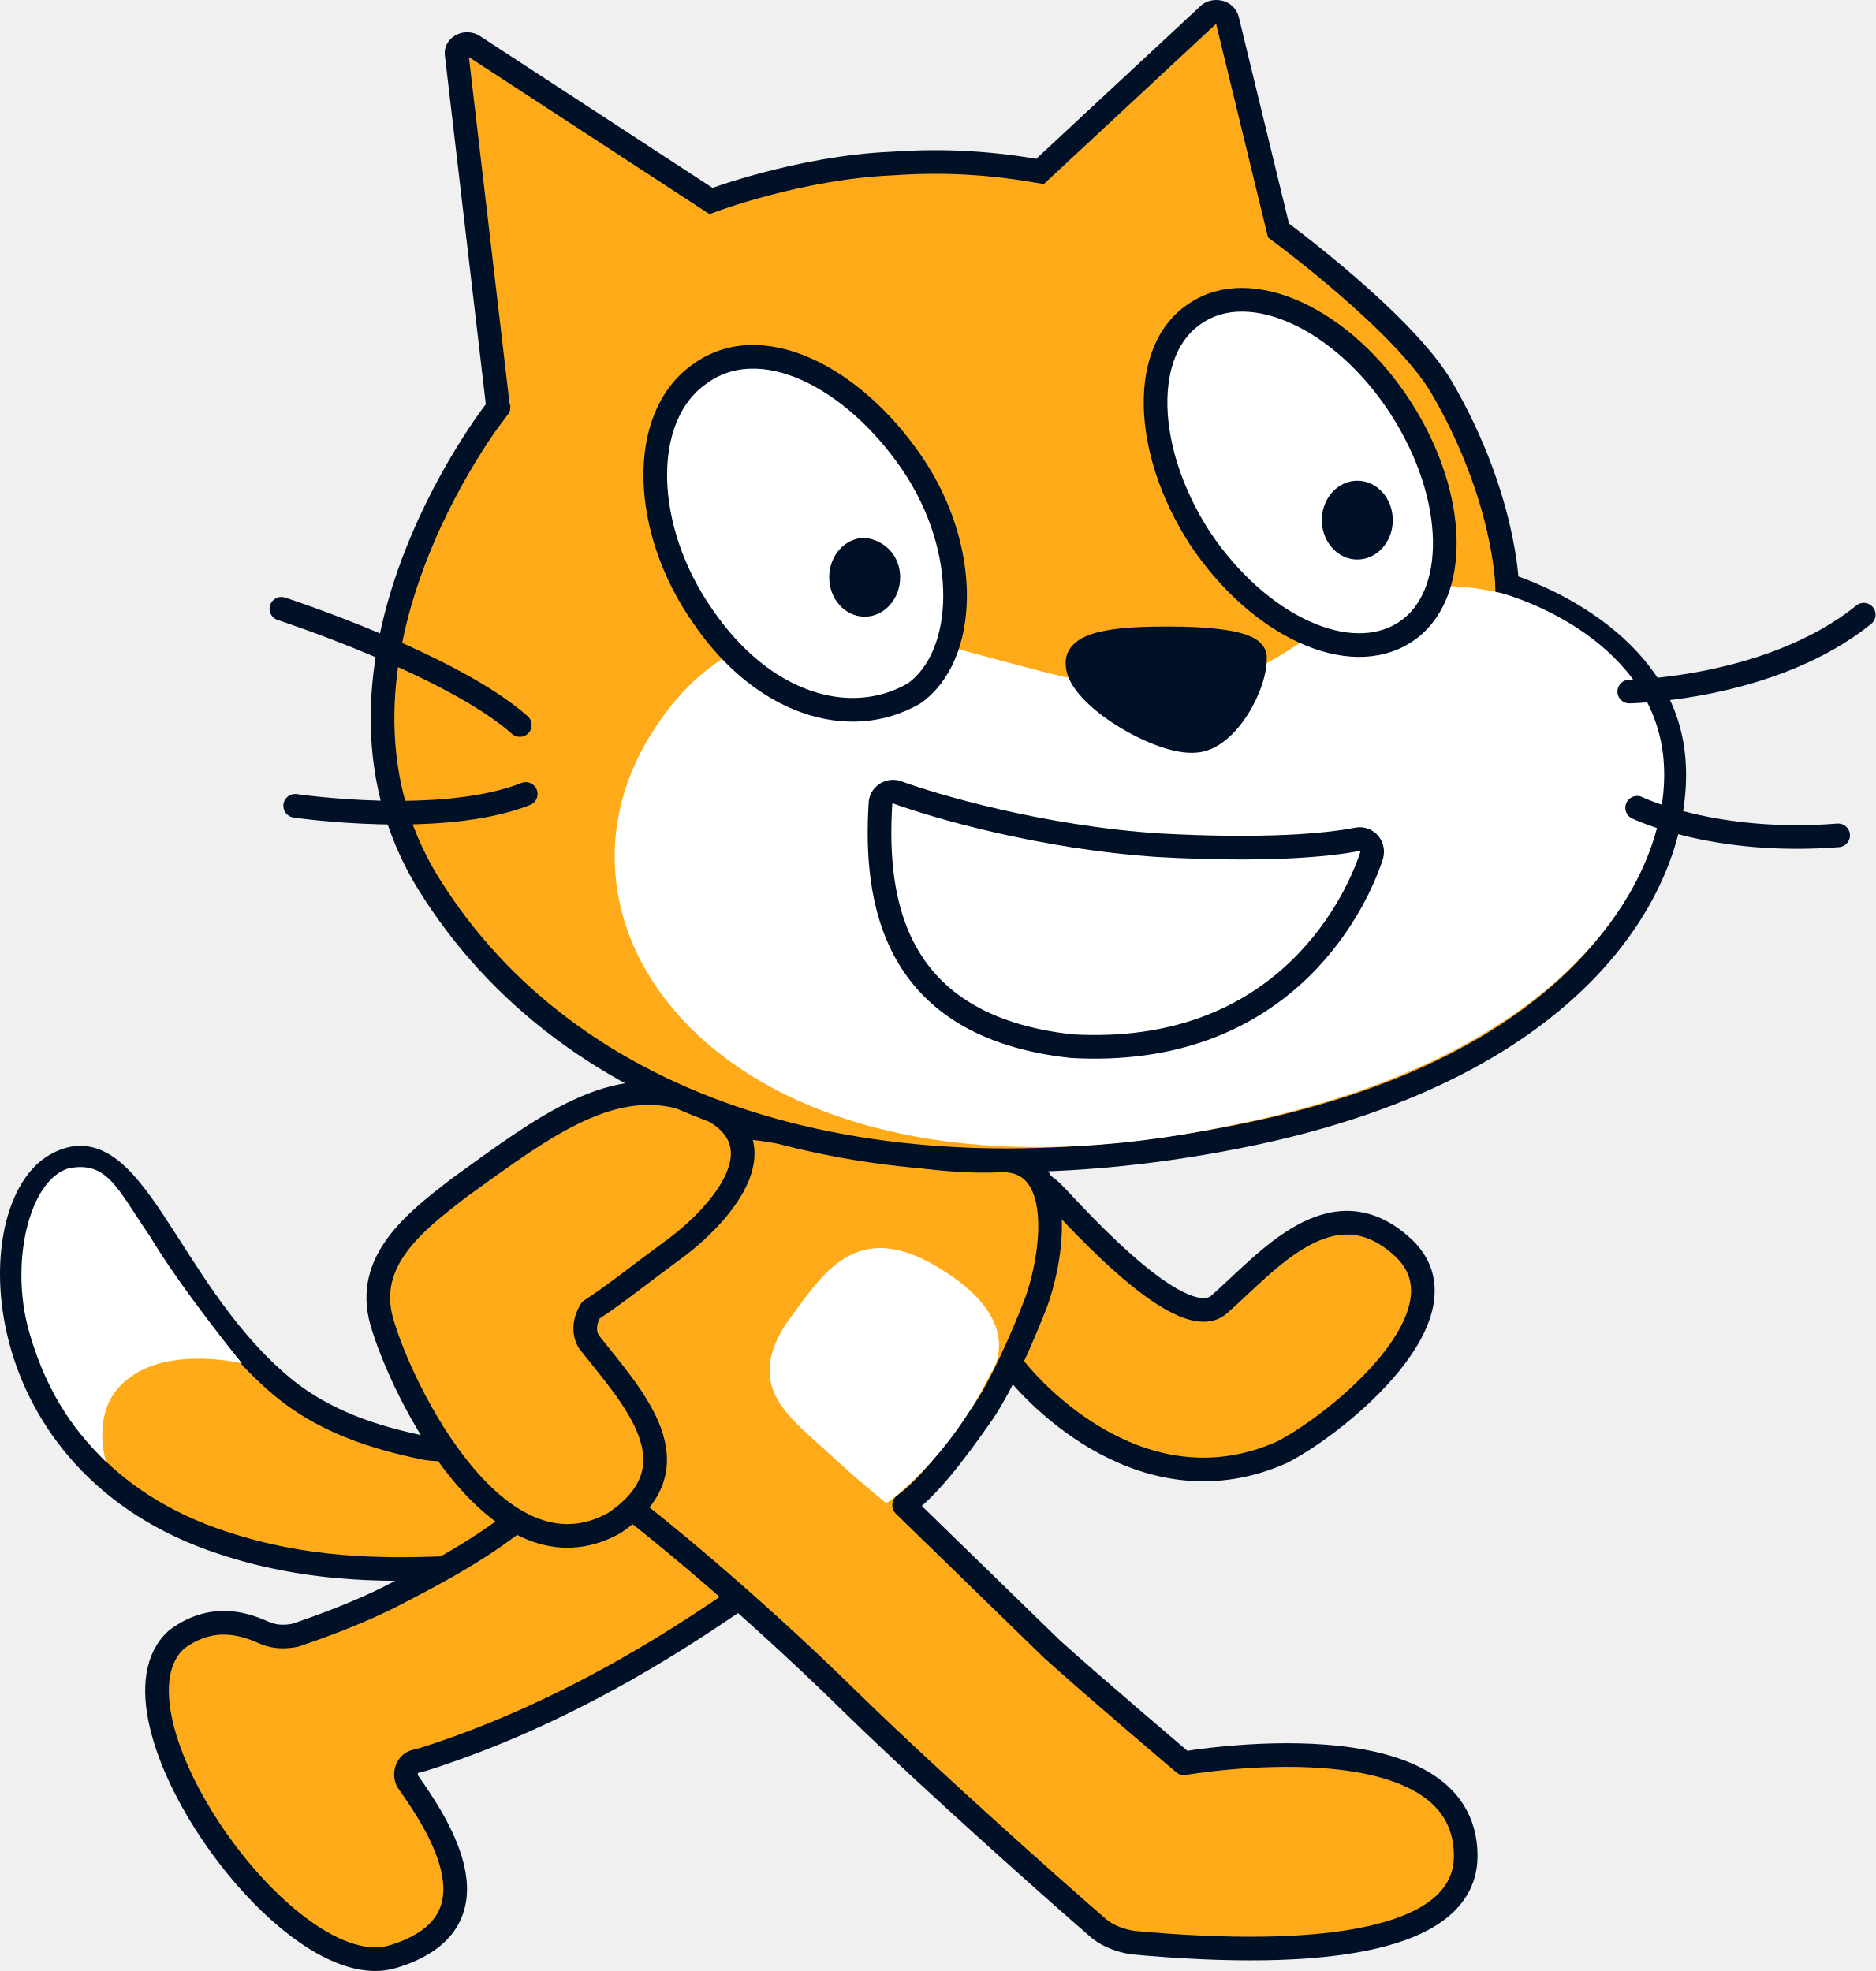
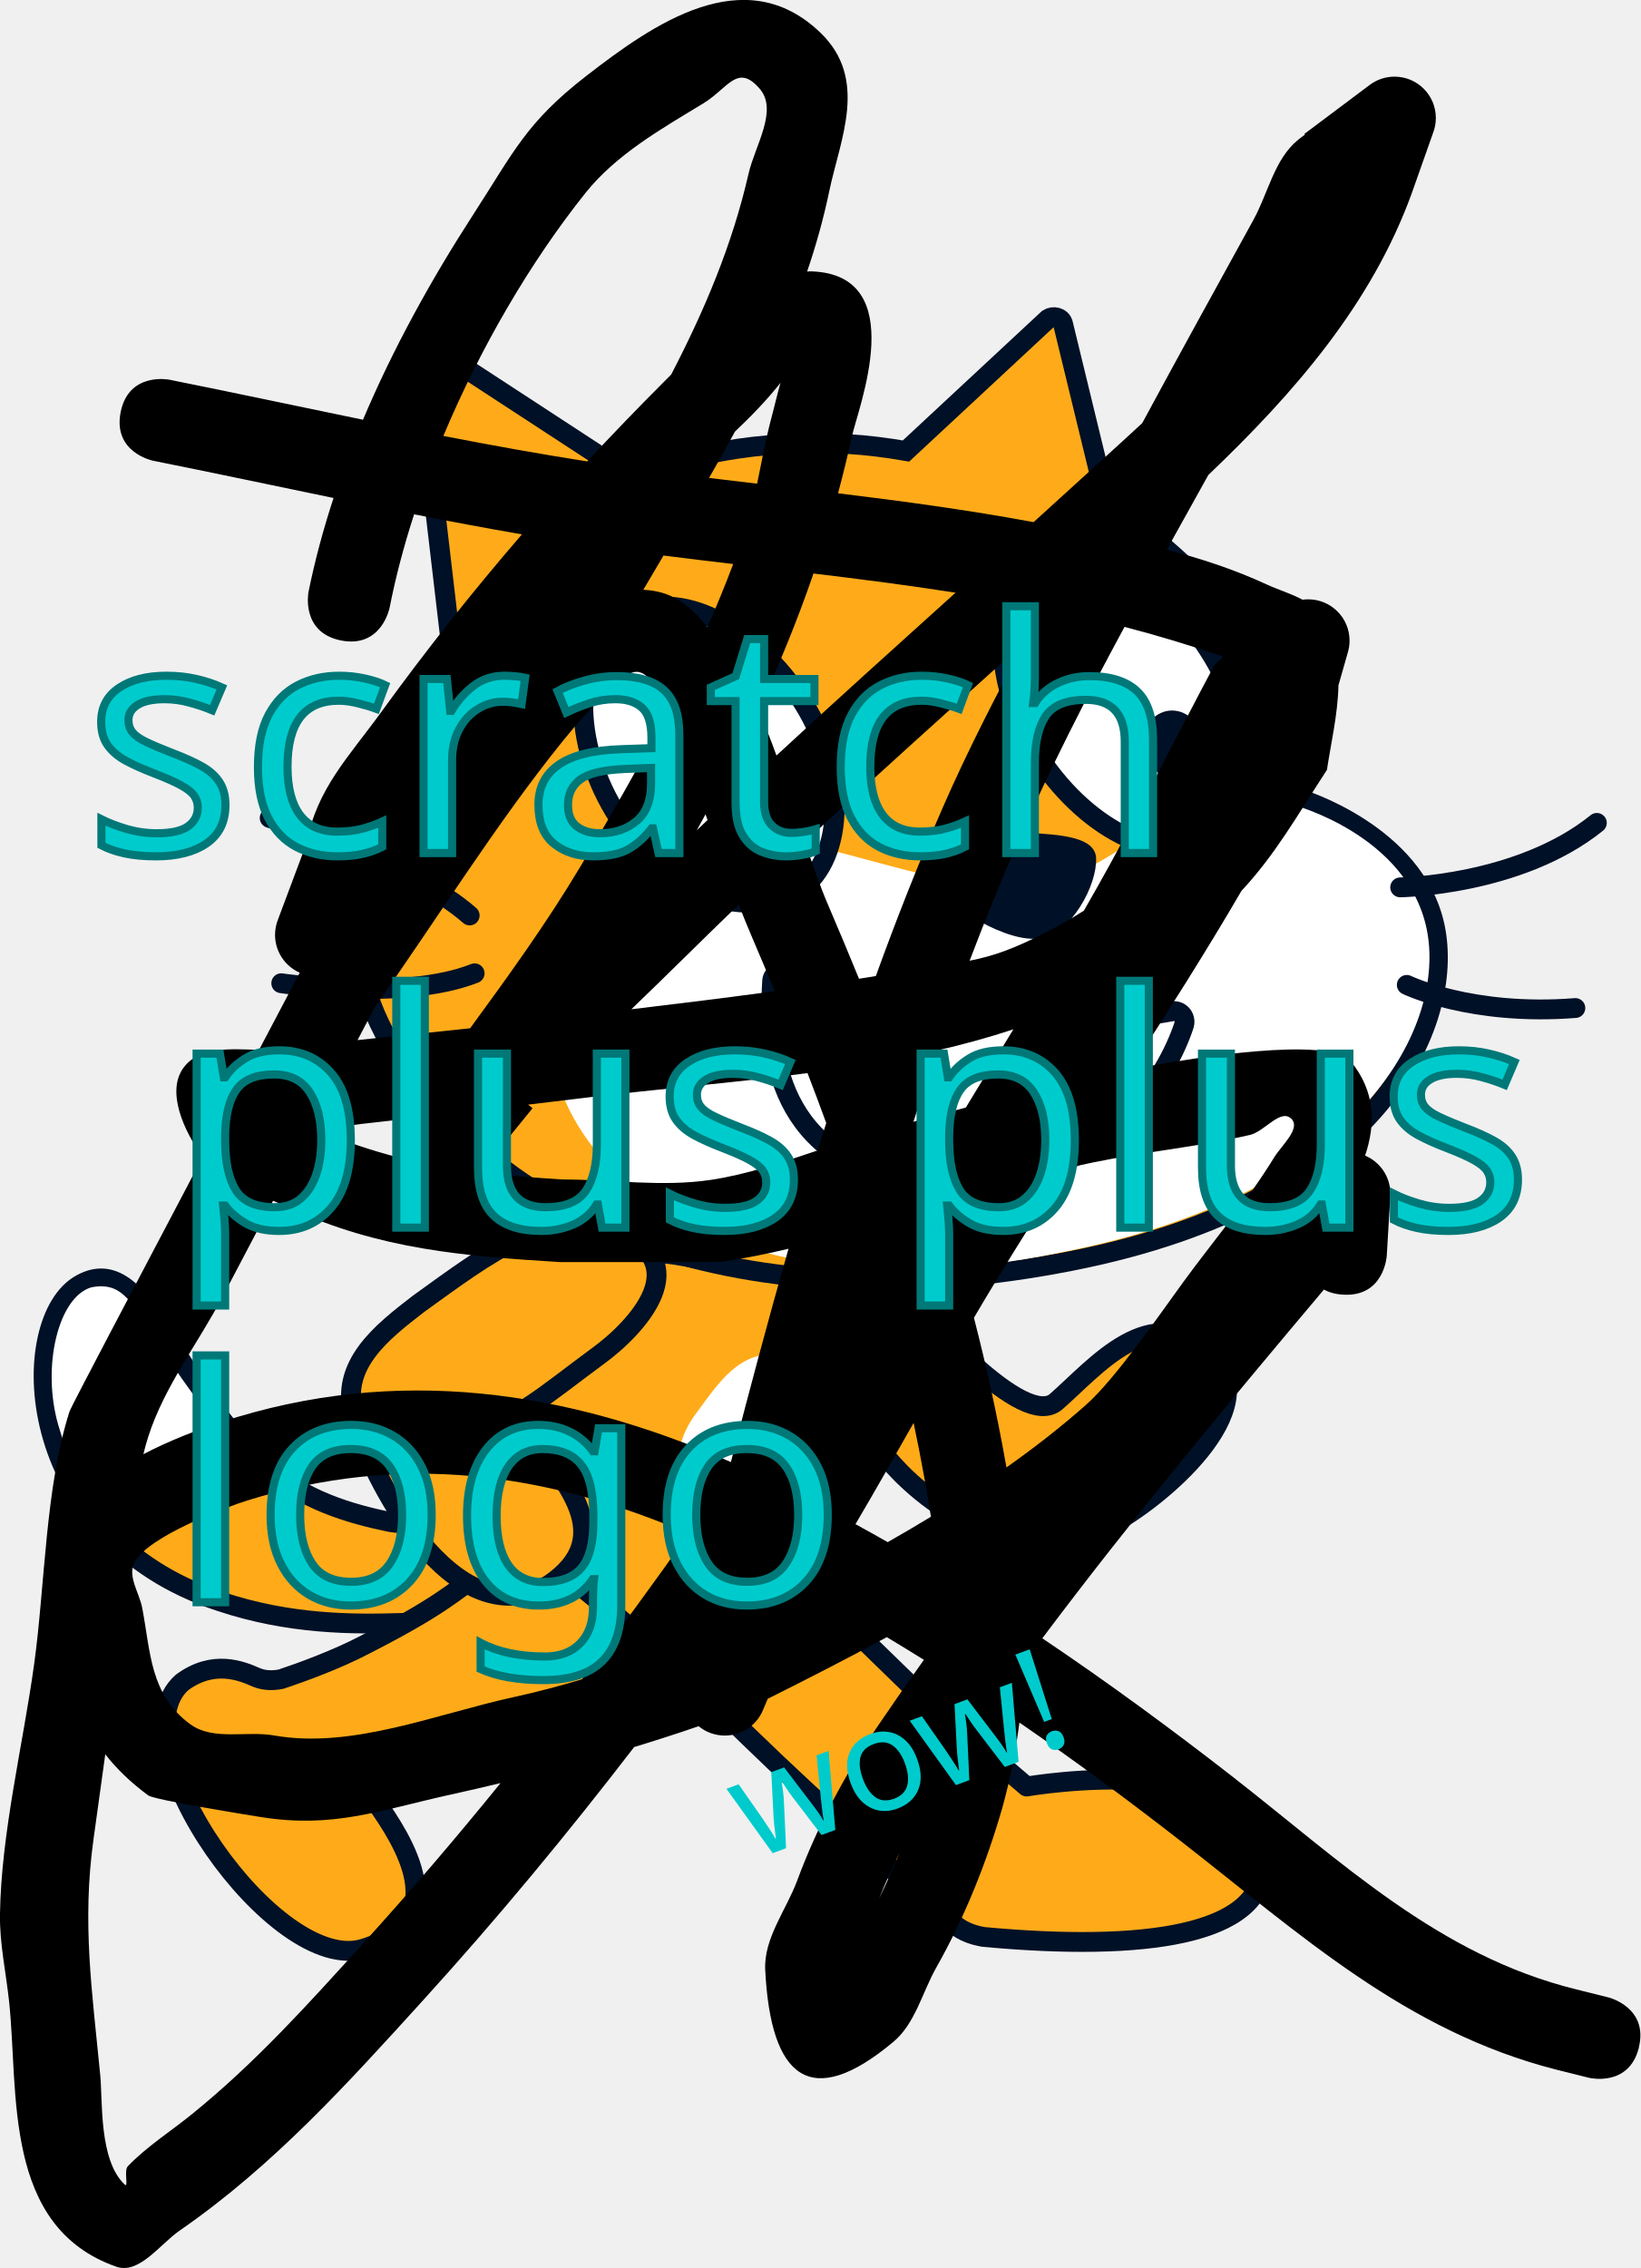
- <svg xmlns="http://www.w3.org/2000/svg" width="95.179" height="100.042" viewBox="0.321 0.3 95.179 100.042" version="1.1" xml:space="preserve">
-   <g>
-     <g id="Page-1" stroke="none" fill-rule="evenodd">
-       <g id="costume1">
-         <g id="costume1.1">
-           <g id="tail">
-             <path d="M 21.9 73.8 C 19.5 73.3 16.6 72.5 14.2 70.3 C 8.7 65.4 7 57.3 3.2 59.4 C -0.7 61.5 -0.6 74.6 11.6 78.6 C 15.8 80 19.6 80 22.7 79.9 C 23.5 79.9 30.4 79.2 32.8 75.8 C 35.2 72.4 33.5 71.5 32.7 71.1 C 31.8 70.6 25.3 74.4 21.9 73.8 Z " stroke="#001026" stroke-width="1.2" fill="#FFAB19" stroke-linecap="round" stroke-linejoin="round" />
-             <path d="M 3.8 59.6 C 1.8 60.2 0.8 64.4 1.8 67.9 C 2.8 71.4 4.4 73.2 5.7 74.5 C 5.5 73.8 5.1 71.6 6.8 70.3 C 8.9 68.6 12.6 69.5 12.6 69.5 C 12.6 69.5 9.5 65.7 7.9 63 C 6.3 60.7 5.8 59.2 3.8 59.6 Z " id="detail" fill="#FFFFFF" stroke-width="1" />
-           </g>
-           <path d="M37.7,81.5 C35.9,82.7 29.7,87.1 21.8,89.6 L21.4,89.7 C21,89.8 20.8,90.3 21,90.7 C22.7,93.1 25.8,97.9 20.3,99.6 C15,101.3 5.1,87.2 9.3,83.5 C11.2,82.1 12.9,82.8 13.8,83.2 C14.3,83.4 14.8,83.4 15.3,83.3 C16.5,82.9 18.7,82.1 20.4,81.2 C24.7,79 25.7,78.1 27.7,76.6 C29.7,75.1 34.3,71.4 38,74.6 C41.2,77.3 39.4,80.3 37.7,81.5 Z" id="leg" stroke="#001026" stroke-width="1.2" fill="#FFAB19" stroke-linecap="round" stroke-linejoin="round" />
-           <path d="M53.6,60.7 C54.1,61.1 60.2,68.3 62.2,66.5 C64.6,64.4 67.9,60.3 71.5,63.6 C75.1,66.9 68.3,72.5 65.4,74 C58.5,77.1 52.9,71.2 51.7,69.6 C50.5,68 48.4,65.3 48.4,62.7 C48.5,59.9 51.9,59.2 53.6,60.7 Z" id="arm" stroke="#001026" stroke-width="1.2" fill="#FFAB19" stroke-linecap="round" stroke-linejoin="round" />
-           <g id="body-and-leg">
-             <path d="M 46.2 76.7 C 47.4 75.8 48.6 74.3 50.2 72 C 51.5 70.1 52.9 66.4 52.9 66.4 C 53.8 63.9 54.4 59.1 51.1 59.2 C 48.9 59.3 46.9 59 43.5 58.5 C 37.5 57.3 36.4 56.5 33.9 60.6 C 31.2 65.4 24.3 68.9 32.8 77.2 C 32.8 77.2 37.7 81 43.6 86.8 C 47.6 90.7 53.9 96.3 56.1 98.2 C 56.6 98.6 57.2 98.8 57.8 98.9 C 67.5 99.8 74.7 98.8 74.7 94.5 C 74.7 87.3 60.4 89.8 60.4 89.8 C 60.4 89.8 55.8 85.9 53.7 84 L 46.2 76.7 Z " id="body" stroke="#001026" stroke-width="1.2" fill="#FFAB19" stroke-linecap="round" stroke-linejoin="round" />
-             <path d="M 50.6 70 C 50.6 70 52.5 67.5 48.2 64.8 C 43.7 61.9 42 65.1 40.2 67.5 C 38.2 70.6 40.2 72.1 42.2 73.9 C 43.8 75.4 45.3 76.6 45.3 76.6 C 45.3 76.6 48.4 74.5 50.6 70 Z " id="tummy" fill="#FFFFFF" stroke-width="1" />
-           </g>
-           <path d="M30.2,68.4 C32.4,71.2 35.8,74.7 31.5,77.6 C25.6,80.9 20.7,70.9 19.7,67.4 C18.8,64.3 21.4,62.3 23.6,60.6 C27.9,57.5 31.5,54.7 35.5,56.2 C40.5,58 36.9,62 34.4,63.8 C32.9,64.9 31.4,66.1 30.3,66.8 C30,67.3 29.9,67.9 30.2,68.4 Z" id="arm" stroke="#001026" stroke-width="1.2" fill="#FFAB19" stroke-linecap="round" stroke-linejoin="round" />
-           <g id="head">
-             <path d="M 53.1 9 C 50.8 8.6 48.4 8.4 45.6 8.6 C 40.9 8.8 36.4 10.5 36.4 10.5 L 24.3 2.6 C 23.9 2.4 23.4 2.7 23.5 3.1 L 25.6 21 C 26.2 20.2 15 33.8 22.1 45.2 C 29.2 56.6 44.3 61.7 63.1 58 C 81.9 54.3 86.3 43.5 85.1 37.8 C 83.9 32.1 76.8 30 76.8 30 C 76.8 30 76.7 25.5 73.5 20 C 71.6 16.7 65.2 12 65.2 12 L 62.6 1.3 C 62.5 0.9 62 0.8 61.7 1 L 53.1 9 Z " stroke="#001026" stroke-width="1.2" fill="#FFAB19" />
-             <path d="M 76.5 30.4 C 76.5 30.4 83.4 32.2 84.6 37.9 C 85.8 43.6 81 53.9 62.4 57.5 C 38.2 62.5 26.7 48.1 33.4 37.5 C 40.1 26.8 51.6 35.9 60 35.3 C 67.2 34.8 68 28.5 76.5 30.4 Z " id="face" fill="#FFFFFF" stroke-width="1" />
-             <path d="M 45 41.1 C 45 40.7 45.4 40.4 45.8 40.5 C 47.7 41.2 53.1 42.8 59.1 43.2 C 64.5 43.5 67.7 43.2 69.2 42.9 C 69.7 42.8 70.1 43.3 69.9 43.8 C 69 46.5 65.2 54 54.7 53.4 C 45.6 52.4 44.7 46 45 41.1 Z " id="mouth" stroke="#001026" stroke-width="1.2" fill="#FFFFFF" stroke-linecap="round" stroke-linejoin="round" />
-             <path d="M 83 35.4 C 83 35.4 90.2 35.3 94.9 31.5 " id="whisker" stroke="#001026" stroke-width="1.2" stroke-linecap="round" stroke-linejoin="round" fill="none" />
-             <path d="M 83.4 41.3 C 83.4 41.3 87.3 43.2 93.6 42.7 " id="whisker" stroke="#001026" stroke-width="1.2" stroke-linecap="round" stroke-linejoin="round" fill="none" />
-             <path d="M 59.6 32.7 C 61.7 32.7 63.9 32.9 64 33.6 C 64.1 35 62.6 37.8 61 37.9 C 59.2 38.1 55 35.6 55 34 C 54.9 32.8 57.6 32.7 59.6 32.7 Z " id="nose" stroke="#001026" stroke-width="1.2" fill="#001026" stroke-linecap="round" stroke-linejoin="round" />
-             <path d="M 14.6 31.2 C 14.6 31.2 23.2 34 26.7 37.1 " id="whisker" stroke="#001026" stroke-width="1.2" stroke-linecap="round" stroke-linejoin="round" fill="none" />
-             <path d="M 15.3 41.2 C 15.3 41.2 22.7 42.3 27 40.6 " id="whisker" stroke="#001026" stroke-width="1.2" stroke-linecap="round" stroke-linejoin="round" fill="none" />
-             <g id="eye">
-               <path d="M 71.4 21 C 74.3 25.5 74.4 30.6 71.6 32.4 C 68.8 34.2 64.2 32.1 61.2 27.6 C 58.3 23.1 58.2 18 61 16.2 C 63.8 14.3 68.5 16.5 71.4 21 Z " id="pupil" stroke="#001026" stroke-width="1.2" fill="#FFFFFF" stroke-linecap="round" stroke-linejoin="round" />
-               <path d="M 71 26.7 C 71 27.8 70.2 28.7 69.2 28.7 C 68.2 28.7 67.4 27.8 67.4 26.7 C 67.4 25.6 68.2 24.7 69.2 24.7 C 70.2 24.7 71 25.6 71 26.7 " id="pupil" fill="#001026" stroke-width="1" />
-             </g>
-             <g id="eye">
-               <path d="M 46.6 23.8 C 49.6 28.2 49.4 33.6 46.7 35.5 C 43.4 37.4 39 36 36 31.6 C 32.9 27.2 32.7 21.5 35.8 19.3 C 38.9 17 43.6 19.4 46.6 23.8 Z " stroke="#001026" stroke-width="1.2" fill="#FFFFFF" stroke-linecap="round" stroke-linejoin="round" />
-               <path d="M 46 29.6 C 46 30.7 45.2 31.6 44.2 31.6 C 43.2 31.6 42.4 30.7 42.4 29.6 C 42.4 28.5 43.2 27.6 44.2 27.6 C 45.2 27.7 46 28.5 46 29.6 " id="pupil" fill="#001026" stroke-width="1" />
-             </g>
-           </g>
+ <svg xmlns="http://www.w3.org/2000/svg" version="1.1" width="99.257" height="137.215" viewBox="0,0,99.257,137.215">
+   <g transform="translate(-190.3715,-111.3927)">
+     <g data-paper-data="{&quot;isPaintingLayer&quot;:true}" stroke-miterlimit="10" stroke-dasharray="" stroke-dashoffset="0" style="mix-blend-mode: normal">
+       <g fill-rule="evenodd">
+         <path d="M224.789,200.779c0.8,0.4 2.5,1.3 0.1,4.7c-2.4,3.4 -9.3,4.1 -10.1,4.1c-3.1,0.1 -6.9,0.1 -11.1,-1.3c-12.2,-4 -12.3,-17.1 -8.4,-19.2c3.8,-2.1 5.5,6 11,10.9c2.4,2.2 5.3,3 7.7,3.5c3.4,0.6 9.9,-3.2 10.8,-2.7z" fill="#ffab19" stroke="#001026" stroke-width="1.2" stroke-linecap="round" stroke-linejoin="round" />
+         <path d="M199.989,192.679c1.6,2.7 4.7,6.5 4.7,6.5c0,0 -3.7,-0.9 -5.8,0.8c-1.7,1.3 -1.3,3.5 -1.1,4.2c-1.3,-1.3 -2.9,-3.1 -3.9,-6.6c-1,-3.5 0,-7.7 2,-8.3c2,-0.4 2.5,1.1 4.1,3.4z" fill="#ffffff" stroke="none" stroke-width="1" stroke-linecap="butt" stroke-linejoin="miter" />
+         <path d="M229.789,211.179c-1.8,1.2 -8,5.6 -15.9,8.1l-0.4,0.1c-0.4,0.1 -0.6,0.6 -0.4,1c1.7,2.4 4.8,7.2 -0.7,8.9c-5.3,1.7 -15.2,-12.4 -11,-16.1c1.9,-1.4 3.6,-0.7 4.5,-0.3c0.5,0.2 1,0.2 1.5,0.1c1.2,-0.4 3.4,-1.2 5.1,-2.1c4.3,-2.2 5.3,-3.1 7.3,-4.6c2,-1.5 6.6,-5.2 10.3,-2c3.2,2.7 1.4,5.7 -0.3,6.9z" fill="#ffab19" stroke="#001026" stroke-width="1.2" stroke-linecap="round" stroke-linejoin="round" />
+         <path d="M245.689,190.379c0.5,0.4 6.6,7.6 8.6,5.8c2.4,-2.1 5.7,-6.2 9.3,-2.9c3.6,3.3 -3.2,8.9 -6.1,10.4c-6.9,3.1 -12.5,-2.8 -13.7,-4.4c-1.2,-1.6 -3.3,-4.3 -3.3,-6.9c0.1,-2.8 3.5,-3.5 5.2,-2z" fill="#ffab19" stroke="#001026" stroke-width="1.2" stroke-linecap="round" stroke-linejoin="round" />
+         <path d="M245.789,213.679c2.1,1.9 6.7,5.8 6.7,5.8c0,0 14.3,-2.5 14.3,4.7c0,4.3 -7.2,5.3 -16.9,4.4c-0.6,-0.1 -1.2,-0.3 -1.7,-0.7c-2.2,-1.9 -8.5,-7.5 -12.5,-11.4c-5.9,-5.8 -10.8,-9.6 -10.8,-9.6c-8.5,-8.3 -1.6,-11.8 1.1,-16.6c2.5,-4.1 3.6,-3.3 9.6,-2.1c3.4,0.5 5.4,0.8 7.6,0.7c3.3,-0.1 2.7,4.7 1.8,7.2c0,0 -1.4,3.7 -2.7,5.6c-1.6,2.3 -2.8,3.8 -4,4.7z" fill="#ffab19" stroke="#001026" stroke-width="1.2" stroke-linecap="round" stroke-linejoin="round" />
+         <path d="M237.389,206.279c0,0 -1.5,-1.2 -3.1,-2.7c-2,-1.8 -4,-3.3 -2,-6.4c1.8,-2.4 3.5,-5.6 8,-2.7c4.3,2.7 2.4,5.2 2.4,5.2c-2.2,4.5 -5.3,6.6 -5.3,6.6z" fill="#ffffff" stroke="none" stroke-width="1" stroke-linecap="butt" stroke-linejoin="miter" />
+         <path d="M222.289,198.079c2.2,2.8 5.6,6.3 1.3,9.2c-5.9,3.3 -10.8,-6.7 -11.8,-10.2c-0.9,-3.1 1.7,-5.1 3.9,-6.8c4.3,-3.1 7.9,-5.9 11.9,-4.4c5,1.8 1.4,5.8 -1.1,7.6c-1.5,1.1 -3,2.3 -4.1,3c-0.3,0.5 -0.4,1.1 -0.1,1.6z" fill="#ffab19" stroke="#001026" stroke-width="1.2" stroke-linecap="round" stroke-linejoin="round" />
+         <path d="M253.789,130.679c0.3,-0.2 0.8,-0.1 0.9,0.3l2.6,10.7c0,0 6.4,4.7 8.3,8c3.2,5.5 3.3,10 3.3,10c0,0 7.1,2.1 8.3,7.8c1.2,5.7 -3.2,16.5 -22,20.2c-18.8,3.7 -33.9,-1.4 -41,-12.8c-7.1,-11.4 4.1,-25 3.5,-24.2l-2.1,-17.9c-0.1,-0.4 0.4,-0.7 0.8,-0.5l12.1,7.9c0,0 4.5,-1.7 9.2,-1.9c2.8,-0.2 5.2,0 7.5,0.4z" fill="#ffab19" stroke="#001026" stroke-width="1.2" stroke-linecap="butt" stroke-linejoin="miter" />
+         <path d="M268.589,160.079c0,0 6.9,1.8 8.1,7.5c1.2,5.7 -3.6,16 -22.2,19.6c-24.2,5 -35.7,-9.4 -29,-20c6.7,-10.7 18.2,-1.6 26.6,-2.2c7.2,-0.5 8,-6.8 16.5,-4.9z" fill="#ffffff" stroke="none" stroke-width="1" stroke-linecap="butt" stroke-linejoin="miter" />
+         <path d="M237.089,170.779c0,-0.4 0.4,-0.7 0.8,-0.6c1.9,0.7 7.3,2.3 13.3,2.7c5.4,0.3 8.6,0 10.1,-0.3c0.5,-0.1 0.9,0.4 0.7,0.9c-0.9,2.7 -4.7,10.2 -15.2,9.6c-9.1,-1 -10,-7.4 -9.7,-12.3z" fill="#ffffff" stroke="#001026" stroke-width="1.2" stroke-linecap="round" stroke-linejoin="round" />
+         <path d="M286.989,161.179c-4.7,3.8 -11.9,3.9 -11.9,3.9" fill="none" stroke="#001026" stroke-width="1.2" stroke-linecap="round" stroke-linejoin="round" />
+         <path d="M285.689,172.379c-6.3,0.5 -10.2,-1.4 -10.2,-1.4" fill="none" stroke="#001026" stroke-width="1.2" stroke-linecap="round" stroke-linejoin="round" />
+         <path d="M251.689,162.379c2.1,0 4.3,0.2 4.4,0.9c0.1,1.4 -1.4,4.2 -3,4.3c-1.8,0.2 -6,-2.3 -6,-3.9c-0.1,-1.2 2.6,-1.3 4.6,-1.3z" fill="#001026" stroke="#001026" stroke-width="1.2" stroke-linecap="round" stroke-linejoin="round" />
+         <path d="M206.689,160.879c0,0 8.6,2.8 12.1,5.9" fill="none" stroke="#001026" stroke-width="1.2" stroke-linecap="round" stroke-linejoin="round" />
+         <path d="M219.089,170.279c-4.3,1.7 -11.7,0.6 -11.7,0.6" fill="none" stroke="#001026" stroke-width="1.2" stroke-linecap="round" stroke-linejoin="round" />
+         <path d="M263.489,150.679c2.9,4.5 3,9.6 0.2,11.4c-2.8,1.8 -7.4,-0.3 -10.4,-4.8c-2.9,-4.5 -3,-9.6 -0.2,-11.4c2.8,-1.9 7.5,0.3 10.4,4.8z" fill="#ffffff" stroke="#001026" stroke-width="1.2" stroke-linecap="round" stroke-linejoin="round" />
+         <path d="M263.089,156.379c0,1.1 -0.8,2 -1.8,2c-1,0 -1.8,-0.9 -1.8,-2c0,-1.1 0.8,-2 1.8,-2c1,0 1.8,0.9 1.8,2" fill="#001026" stroke="none" stroke-width="1" stroke-linecap="butt" stroke-linejoin="miter" />
+         <path d="M238.689,153.479c3,4.4 2.8,9.8 0.1,11.7c-3.3,1.9 -7.7,0.5 -10.7,-3.9c-3.1,-4.4 -3.3,-10.1 -0.2,-12.3c3.1,-2.3 7.8,0.1 10.8,4.5z" fill="#ffffff" stroke="#001026" stroke-width="1.2" stroke-linecap="round" stroke-linejoin="round" />
+         <path d="M238.089,159.279c0,1.1 -0.8,2 -1.8,2c-1,0 -1.8,-0.9 -1.8,-2c0,-1.1 0.8,-2 1.8,-2c1,0.1 1.8,0.9 1.8,2" fill="#001026" stroke="none" stroke-width="1" stroke-linecap="butt" stroke-linejoin="miter" />
+       </g>
+       <g fill-rule="nonzero" stroke-linecap="butt" stroke-linejoin="miter">
+         <g>
+           <path d="M289.531,235.278c-0.606,2.425 -3.032,1.819 -3.032,1.819l-1.98,-0.495c-9.102,-2.323 -15.46,-8.18 -22.667,-13.792c-3.153,-2.456 -6.429,-4.884 -9.802,-7.203c-0.211,1.69 -0.544,3.393 -1.024,5.125c-0.965,3.368 -2.29,6.664 -4.013,9.715c-0.848,1.502 -1.266,3.374 -2.59,4.481c-5.011,4.19 -7.425,2.203 -7.752,-4.358c-0.095,-1.915 1.273,-3.616 1.939,-5.414c1.219,-3.286 2.895,-6.422 4.862,-9.323c0.918,-1.353 1.851,-2.693 2.799,-4.02c-0.744,-0.465 -1.492,-0.922 -2.243,-1.372c-2.414,1.309 -4.84,2.545 -7.205,3.73l-0.271,0.642c-0.366,0.926 -1.269,1.582 -2.326,1.582c-0.601,0 -1.153,-0.212 -1.584,-0.566c-1.305,0.448 -2.603,0.867 -3.902,1.262c-4.02,5.23 -8.24,10.331 -12.728,15.274c-4.593,5.058 -9.09,10.053 -14.758,13.969c-1.216,0.84 -2.461,2.683 -3.855,2.192c-6.882,-2.426 -5.892,-10.55 -6.476,-16.03c-0.187,-1.758 -0.578,-3.508 -0.553,-5.276c0.071,-4.935 1.395,-10.27 2.07,-15.165c0.659,-4.786 0.669,-10.693 2.143,-15.283c0.087,-0.271 4.576,-8.776 4.825,-9.25c1.076,-2.045 2.152,-4.091 3.229,-6.136c-1.115,-1.516 -2.265,-3.988 -1.124,-5.445c0.972,-1.242 2.792,-1.083 4.533,-1.032c0.82,-1.556 1.64,-3.112 2.46,-4.668c-0.879,-0.387 -1.493,-1.266 -1.493,-2.289c0,-0.329 0.064,-0.644 0.179,-0.932l1.735,-4.628c0.597,-3.263 2.568,-5.236 4.469,-7.862c2.713,-3.748 5.56,-7.339 8.554,-10.808c-2.179,-0.376 -4.353,-0.785 -6.523,-1.213c-0.621,1.914 -1.123,3.817 -1.486,5.67c0,0 -0.49,2.451 -2.942,1.961c-2.451,-0.49 -1.961,-2.942 -1.961,-2.942c0.388,-1.907 0.9,-3.802 1.515,-5.676c-3.642,-0.752 -7.279,-1.527 -10.92,-2.255c0,0 -2.451,-0.49 -1.961,-2.942c0.49,-2.451 2.942,-1.961 2.942,-1.961c3.908,0.782 7.811,1.619 11.72,2.423c1.845,-4.363 4.171,-8.556 6.692,-12.447c2.429,-3.75 3.177,-5.533 6.827,-8.359c4.004,-3.101 9.562,-7.04 14.164,-2.604c2.92,2.815 1.183,6.447 0.529,9.581c-0.347,1.664 -0.801,3.282 -1.34,4.863c0.106,-0.01 0.211,-0.013 0.312,-0.009c5.957,0.254 2.778,8.242 2.394,10.001c-0.253,1.158 -0.532,2.298 -0.835,3.423c3.957,0.484 7.906,1.017 11.832,1.746c0.82,-0.743 1.639,-1.488 2.456,-2.234c1.356,-1.237 2.746,-2.483 4.118,-3.759c2.22,-4.111 4.476,-8.205 6.728,-12.295c0.89,-1.616 1.264,-3.667 2.692,-4.834c0.138,-0.113 0.279,-0.22 0.423,-0.323l-0.032,-0.042l3.933,-2.95c0.421,-0.323 0.948,-0.515 1.52,-0.515c1.381,0 2.5,1.119 2.5,2.5c0,0.312 -0.057,0.611 -0.162,0.887l-1.282,3.632c-2.44,6.749 -7.138,12.133 -12.32,17.079c-0.835,1.505 -1.677,3.012 -2.516,4.524c2.046,0.527 4.06,1.182 6.044,2.099c0.69,0.319 1.491,0.557 2.172,0.924c0.112,-0.015 0.226,-0.023 0.343,-0.023c1.381,0 2.5,1.119 2.5,2.5c0,0.258 -0.039,0.507 -0.112,0.741l-0.559,1.961c-0.037,1.743 -0.455,3.514 -0.698,5.118c-1.823,2.794 -3.095,5.084 -5.173,7.322c-2.137,3.669 -4.409,7.241 -6.712,10.805c0.536,-0.102 1.073,-0.2 1.611,-0.294c1.822,-0.318 10.414,-1.788 11.727,-0.186c1.49,1.818 1.495,3.796 0.856,5.688c0.899,0.379 1.531,1.268 1.531,2.305c0,0.058 -0.002,0.115 -0.006,0.171l-0.214,3.591c0,0 -0.149,2.496 -2.645,2.346c-0.475,-0.028 -0.854,-0.142 -1.157,-0.307c-5.841,6.939 -11.618,13.868 -17.038,21.098c3.958,2.66 7.794,5.479 11.474,8.343c6.593,5.133 12.472,10.835 20.823,12.895l1.974,0.493c0,0 2.425,0.606 1.819,3.032zM217.588,219.977c-4.366,0.971 -7.064,2.041 -11.449,1.346c-0.84,-0.133 -6.436,-1.037 -6.799,-1.307c-1.087,-0.806 -1.932,-1.628 -2.599,-2.49c-0.235,1.706 -0.471,3.412 -0.709,5.118c-0.708,5.072 -0.089,9.207 0.404,14.285c0.154,1.585 -0.086,5.135 1.472,6.623c0.269,0.257 -0.062,-0.83 0.196,-1.098c1.154,-1.203 2.586,-2.103 3.881,-3.153c3.883,-3.15 6.971,-6.599 10.328,-10.296c2.888,-3.181 5.662,-6.428 8.343,-9.734c-1.009,0.242 -2.03,0.477 -3.067,0.707zM203.785,197.419c10.579,-3.463 20.907,-1.923 30.809,2.429c1.112,-4.308 2.259,-8.618 3.486,-12.905c-1.33,0.316 -2.664,0.585 -4.002,0.784c-0.231,0.034 -9.803,0.023 -9.815,0.023c-5.799,-0.36 -10.934,-0.765 -16.306,-3.252c-0.345,-0.16 -0.703,-0.309 -1.065,-0.457c-1.019,1.937 -2.039,3.874 -3.058,5.811c-1.485,2.822 -3.514,5.413 -4.489,8.45c-0.113,0.353 -0.212,0.71 -0.298,1.07c1.622,-0.85 3.328,-1.49 4.737,-1.951zM244.083,204.693c0.879,-0.501 1.751,-1.012 2.614,-1.537c-0.123,-0.791 -0.259,-1.587 -0.404,-2.39c-0.199,-1.105 -0.414,-2.201 -0.643,-3.288c-1.161,2.049 -2.324,4.1 -3.517,6.127c0.652,0.356 1.302,0.719 1.949,1.088zM256.104,196.366c1.766,-1.567 4.533,-5.587 5.87,-7.42c1.831,-2.51 3.87,-4.88 5.491,-7.53c0.446,-0.729 1.651,-1.767 1.026,-2.35c-0.652,-0.608 -1.616,0.789 -2.485,0.989c-3.157,0.726 -6.401,1.021 -9.573,1.681c-0.509,0.106 -1.017,0.22 -1.525,0.341c-1.444,2.245 -2.878,4.507 -4.275,6.808c-0.449,0.74 -0.894,1.485 -1.334,2.234c0.74,2.868 1.383,5.782 1.916,8.764c0.017,0.097 0.034,0.193 0.051,0.29c1.7,-1.2 3.325,-2.465 4.837,-3.807zM253.806,167.724c0.748,-0.388 1.463,-0.8 2.147,-1.237c1.064,-1.849 2.099,-3.717 3.087,-5.627c0.223,-0.431 4.735,-9.189 4.877,-9.313c0.129,-0.113 0.262,-0.221 0.397,-0.324l-0.032,-0.039l0.087,-0.07c-2.017,-0.689 -3.974,-1.278 -5.958,-1.795c-2.3,4.253 -4.504,8.552 -6.414,12.927c-1.047,2.398 -2.029,4.823 -2.958,7.27c1.424,-0.282 2.648,-0.694 4.767,-1.792zM225.896,177.794c-1.191,0.143 -2.381,0.286 -3.572,0.429l0.269,0.219l-3.14,3.863c-0.005,0.006 -0.01,0.013 -0.015,0.019c1.584,0.192 3.221,0.318 4.982,0.428c2.988,-0.001 6.01,0.467 8.965,0.023c2.211,-0.332 4.334,-1.067 6.462,-1.782c0.17,-0.553 0.342,-1.105 0.516,-1.657c-0.368,-1.008 -0.746,-2.014 -1.133,-3.02c-4.454,0.589 -8.961,0.951 -13.334,1.477zM212.235,179.392c-0.828,0.092 -1.704,0.286 -2.575,0.392c0.102,0.048 0.204,0.094 0.308,0.136c1.797,0.736 3.492,1.267 5.174,1.66c-0.093,-0.261 -0.143,-0.542 -0.143,-0.835c0,-0.45 0.119,-0.873 0.327,-1.238l0.269,-0.494c-1.12,0.128 -2.24,0.255 -3.361,0.379zM205.311,202.18c-1.131,0.353 -6.064,2.176 -6.823,3.777c-0.393,0.829 0.313,1.808 0.487,2.71c0.511,2.661 0.462,5.268 2.924,7.053c1.378,0.999 3.386,0.374 5.062,0.67c4.704,0.829 9.799,-1.297 14.445,-2.311c1.449,-0.316 2.829,-0.683 4.18,-1.089c2.206,-2.898 4.351,-5.836 6.447,-8.809c-8.665,-3.725 -17.422,-4.906 -26.721,-2.001zM230.557,134.48c0.131,-0.131 0.273,-0.275 0.427,-0.431c1.999,-3.85 3.692,-7.829 4.679,-12.15c0.384,-1.683 1.802,-3.824 0.677,-5.133c-1.349,-1.569 -1.906,-0.036 -3.418,0.883c-2.553,1.552 -5.27,3.091 -7.133,5.426c-3.323,4.163 -6.349,9.346 -8.592,14.691c2.894,0.563 5.795,1.089 8.708,1.542c1.514,-1.634 3.065,-3.242 4.653,-4.828zM236.248,154.35c0.397,0.872 0.76,1.799 1.103,2.751c3.582,-3.314 7.211,-6.582 10.837,-9.851c-2.857,-0.447 -5.725,-0.814 -8.596,-1.16c-0.97,2.825 -2.093,5.566 -3.343,8.259zM245.644,179.238c0.002,0.006 0.004,0.012 0.007,0.019c1.052,-0.292 2.104,-0.578 3.158,-0.856c0.952,-1.556 1.9,-3.117 2.845,-4.682c0.01,-0.017 0.02,-0.034 0.03,-0.05c-1.508,0.498 -3.047,0.917 -4.608,1.277c-0.492,1.426 -0.969,2.857 -1.432,4.293zM247.415,160.246c1.471,-3.371 3.184,-6.698 4.947,-9.993c-4.435,4.013 -8.906,7.996 -13.283,12.071c0.443,1.348 0.893,2.641 1.388,3.798c0.643,1.499 1.269,2.993 1.878,4.485c0.34,-0.054 0.679,-0.108 1.019,-0.163c1.246,-3.442 2.588,-6.846 4.051,-10.198zM233.175,149.333c0.548,-1.251 1.069,-2.521 1.559,-3.816c-1.406,-0.166 -2.811,-0.335 -4.216,-0.514c-0.409,0.69 -0.817,1.381 -1.223,2.073c0.371,0.013 0.745,0.069 1.12,0.175c1.122,0.317 2.001,1.124 2.759,2.082zM237.052,136.649c0.185,-0.695 0.347,-1.401 0.543,-2.095c-0.811,1.033 -1.766,2.01 -2.756,2.953c-0.509,0.939 -1.033,1.872 -1.566,2.801c0.969,0.118 1.939,0.233 2.908,0.348c0.28,-1.338 0.518,-2.688 0.87,-4.006zM233.182,161.003c-0.041,-0.114 -0.082,-0.228 -0.123,-0.342c-0.175,0.321 -0.351,0.642 -0.528,0.963c0.214,-0.205 0.429,-0.41 0.645,-0.614c0.002,-0.002 0.005,-0.004 0.007,-0.007zM230.674,154.586c-0.029,-0.064 -0.058,-0.129 -0.087,-0.193c-0.375,-0.827 -0.599,-1.986 -1.448,-2.308c-0.661,-0.251 -1.306,0.594 -1.837,1.061c-1.062,0.934 -2.009,1.999 -2.896,3.101c-4.078,5.061 -7.58,10.742 -11.339,16.048c-0.354,0.675 -0.709,1.35 -1.063,2.025c2.269,-0.255 4.546,-0.467 6.813,-0.717c2.326,-3.18 4.601,-6.328 6.637,-9.726c1.854,-3.091 3.613,-6.153 5.219,-9.29zM235.872,168.091c-0.279,-0.651 -0.546,-1.308 -0.805,-1.969c-2.204,2.129 -4.335,4.256 -6.495,6.332c2.895,-0.345 5.788,-0.701 8.675,-1.097c-0.449,-1.086 -0.908,-2.174 -1.375,-3.265zM243.557,226.256c0.446,-0.908 0.863,-1.831 1.245,-2.769c-0.446,0.909 -0.86,1.834 -1.245,2.769z" fill="#000000" stroke="none" stroke-width="0.5" />
+           <text transform="translate(195.4879,163.0022) scale(0.49109,0.49109)" font-size="40" xml:space="preserve" fill="#00cbcc" fill-rule="nonzero" stroke="#007878" stroke-width="1" stroke-linecap="butt" stroke-linejoin="miter" stroke-miterlimit="10" stroke-dasharray="" stroke-dashoffset="0" font-family="Sans Serif" font-weight="normal" text-anchor="start" style="mix-blend-mode: normal">
+             <tspan x="0" dy="0">scratch</tspan>
+             <tspan x="0" dy="46.15px"> plus plus</tspan>
+             <tspan x="0" dy="46.15px"> logo</tspan>
+           </text>
        </g>
+         <text transform="translate(235.8515,223.994) rotate(-20.37437) scale(0.21569,0.21569)" font-size="40" xml:space="preserve" fill="#00cbcc" fill-rule="nonzero" stroke="none" stroke-width="1" stroke-linecap="butt" stroke-linejoin="miter" stroke-miterlimit="10" stroke-dasharray="" stroke-dashoffset="0" font-family="Sans Serif" font-weight="normal" text-anchor="start" style="mix-blend-mode: normal">
+           <tspan x="0" dy="0">wow!</tspan>
+         </text>
      </g>
    </g>
  </g>
</svg>
